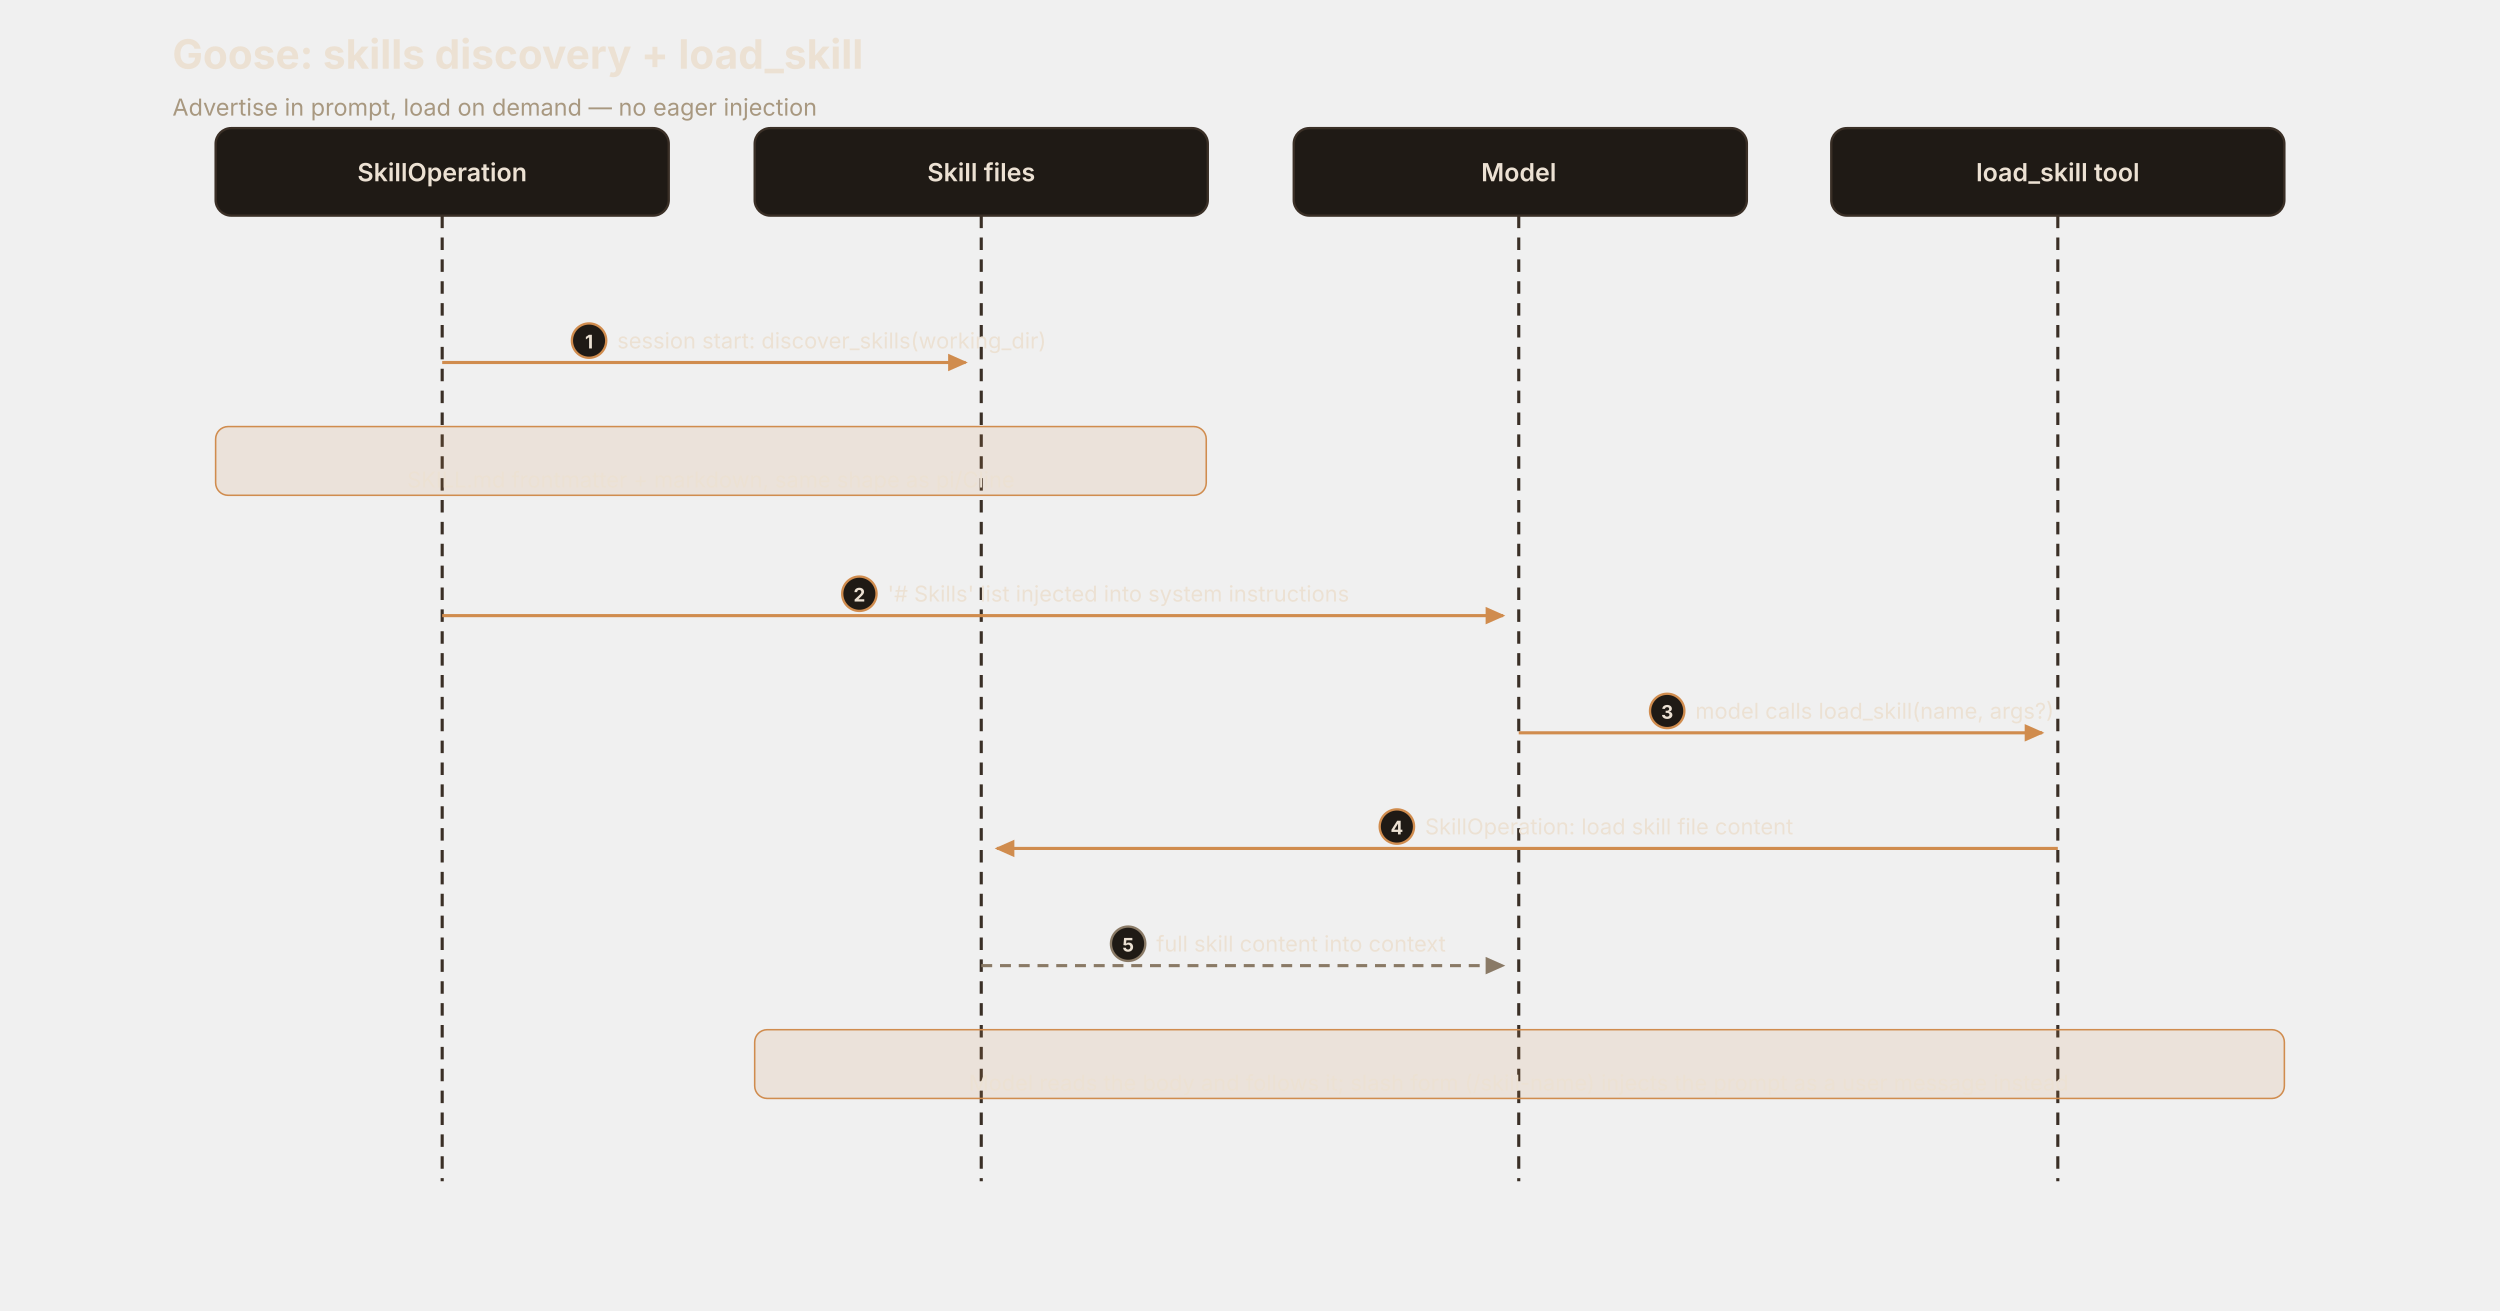
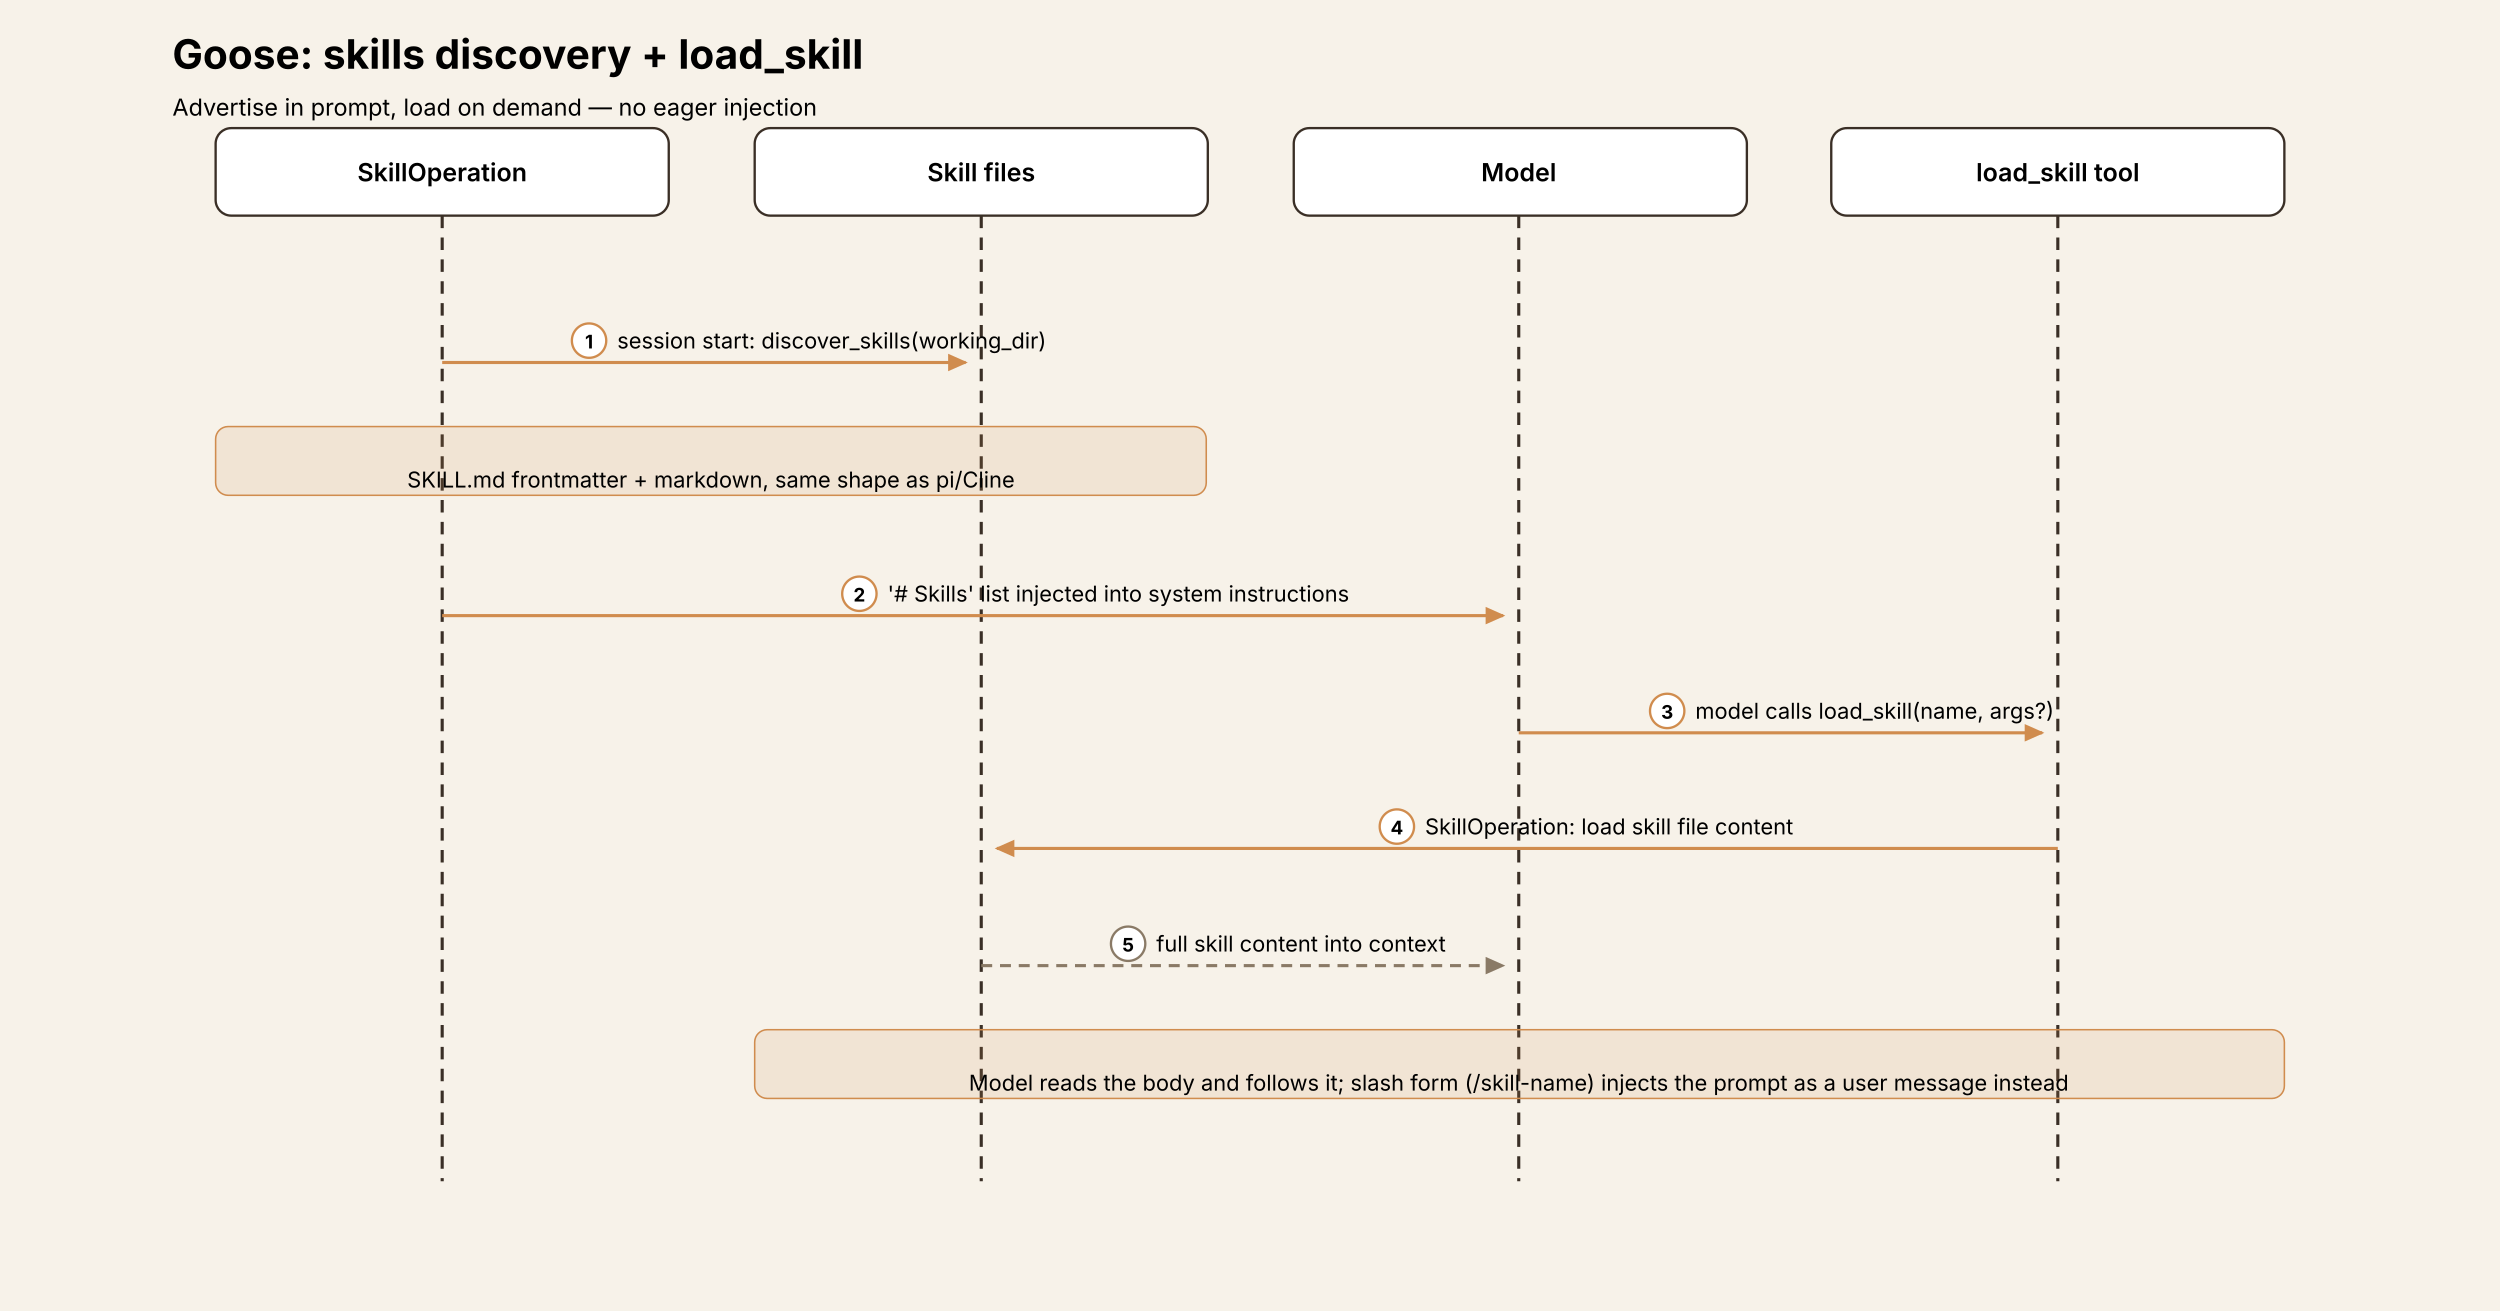
<svg xmlns="http://www.w3.org/2000/svg" viewBox="0 0 1600 839" width="1600" font-family="system-ui, -apple-system, sans-serif">
  <defs>
    <marker id="arrc" viewBox="0 0 10 10" refX="8" refY="5" markerWidth="7" markerHeight="7" orient="auto-start-reverse">
      <path d="M 0 1 L 9 5 L 0 9 z" fill="#d08c4e" />
    </marker>
    <marker id="arrr" viewBox="0 0 10 10" refX="8" refY="5" markerWidth="7" markerHeight="7" orient="auto-start-reverse">
      <path d="M 0 1 L 9 5 L 0 9 z" fill="#8a7a66" />
    </marker>
  </defs>
-   <text x="110.345" y="44" font-size="26" font-weight="700" fill="#ece1d3">Goose: skills discovery + load_skill</text>
-   <text x="110.345" y="74" font-size="15" fill="#a89880">Advertise in prompt, load on demand — no eager injection</text>
+   <rect x="0" y="0" width="1600" height="839" fill="#f7f2e9" />
+   <text x="110.345" y="44" font-size="26" font-weight="700" fill="#000000">Goose: skills discovery + load_skill</text>
+   <text x="110.345" y="74" font-size="15" fill="#000000">Advertise in prompt, load on demand — no eager injection</text>
  <line x1="283" y1="110" x2="283" y2="756" stroke="#3a2f26" stroke-width="2" stroke-dasharray="8 6" />
-   <rect x="138" y="82" width="290" height="56" rx="10" fill="#1f1a15" stroke="#3a2f26" stroke-width="1.5" />
-   <text x="283" y="116" text-anchor="middle" font-size="16" font-weight="600" fill="#ece1d3">SkillOperation</text>
+   <rect x="138" y="82" width="290" height="56" rx="10" fill="#ffffff" stroke="#3a2f26" stroke-width="1.5" />
+   <text x="283" y="116" text-anchor="middle" font-size="16" font-weight="600" fill="#000000">SkillOperation</text>
  <line x1="628" y1="110" x2="628" y2="756" stroke="#3a2f26" stroke-width="2" stroke-dasharray="8 6" />
-   <rect x="483" y="82" width="290" height="56" rx="10" fill="#1f1a15" stroke="#3a2f26" stroke-width="1.5" />
-   <text x="628" y="116" text-anchor="middle" font-size="16" font-weight="600" fill="#ece1d3">Skill files</text>
+   <rect x="483" y="82" width="290" height="56" rx="10" fill="#ffffff" stroke="#3a2f26" stroke-width="1.5" />
+   <text x="628" y="116" text-anchor="middle" font-size="16" font-weight="600" fill="#000000">Skill files</text>
  <line x1="972" y1="110" x2="972" y2="756" stroke="#3a2f26" stroke-width="2" stroke-dasharray="8 6" />
-   <rect x="828" y="82" width="290" height="56" rx="10" fill="#1f1a15" stroke="#3a2f26" stroke-width="1.5" />
-   <text x="972" y="116" text-anchor="middle" font-size="16" font-weight="600" fill="#ece1d3">Model</text>
+   <rect x="828" y="82" width="290" height="56" rx="10" fill="#ffffff" stroke="#3a2f26" stroke-width="1.5" />
+   <text x="972" y="116" text-anchor="middle" font-size="16" font-weight="600" fill="#000000">Model</text>
  <line x1="1317" y1="110" x2="1317" y2="756" stroke="#3a2f26" stroke-width="2" stroke-dasharray="8 6" />
-   <rect x="1172" y="82" width="290" height="56" rx="10" fill="#1f1a15" stroke="#3a2f26" stroke-width="1.5" />
-   <text x="1317" y="116" text-anchor="middle" font-size="16" font-weight="600" fill="#ece1d3">load_skill tool</text>
+   <rect x="1172" y="82" width="290" height="56" rx="10" fill="#ffffff" stroke="#3a2f26" stroke-width="1.5" />
+   <text x="1317" y="116" text-anchor="middle" font-size="16" font-weight="600" fill="#000000">load_skill tool</text>
  <line x1="283" y1="232" x2="618" y2="232" stroke="#d08c4e" stroke-width="2" marker-end="url(#arrc)" />
-   <circle cx="377" cy="218" r="11" fill="#1f1a15" stroke="#d08c4e" stroke-width="1.5" />
-   <text x="377" y="223" text-anchor="middle" font-size="12" font-weight="700" fill="#ece1d3">1</text>
-   <text x="395" y="223" font-size="14" fill="#ece1d3">session start: discover_skills(working_dir)</text>
+   <circle cx="377" cy="218" r="11" fill="#ffffff" stroke="#d08c4e" stroke-width="1.5" />
+   <text x="377" y="223" text-anchor="middle" font-size="12" font-weight="700" fill="#000000">1</text>
+   <text x="395" y="223" font-size="14" fill="#000000">session start: discover_skills(working_dir)</text>
  <rect x="138" y="273" width="634" height="44" rx="8" fill="#d08c4e22" stroke="#d08c4e" stroke-width="1" />
-   <text x="455" y="312" text-anchor="middle" font-size="14" fill="#ece1d3">SKILL.md frontmatter + markdown, same shape as pi/Cline</text>
+   <text x="455" y="312" text-anchor="middle" font-size="14" fill="#000000">SKILL.md frontmatter + markdown, same shape as pi/Cline</text>
  <line x1="283" y1="394" x2="962" y2="394" stroke="#d08c4e" stroke-width="2" marker-end="url(#arrc)" />
-   <circle cx="550" cy="380" r="11" fill="#1f1a15" stroke="#d08c4e" stroke-width="1.5" />
-   <text x="550" y="385" text-anchor="middle" font-size="12" font-weight="700" fill="#ece1d3">2</text>
-   <text x="568" y="385" font-size="14" fill="#ece1d3">'# Skills' list injected into system instructions</text>
+   <circle cx="550" cy="380" r="11" fill="#ffffff" stroke="#d08c4e" stroke-width="1.5" />
+   <text x="550" y="385" text-anchor="middle" font-size="12" font-weight="700" fill="#000000">2</text>
+   <text x="568" y="385" font-size="14" fill="#000000">'# Skills' list injected into system instructions</text>
  <line x1="972" y1="469" x2="1307" y2="469" stroke="#d08c4e" stroke-width="2" marker-end="url(#arrc)" />
-   <circle cx="1067" cy="455" r="11" fill="#1f1a15" stroke="#d08c4e" stroke-width="1.5" />
-   <text x="1067" y="460" text-anchor="middle" font-size="12" font-weight="700" fill="#ece1d3">3</text>
-   <text x="1085" y="460" font-size="14" fill="#ece1d3">model calls load_skill(name, args?)</text>
+   <circle cx="1067" cy="455" r="11" fill="#ffffff" stroke="#d08c4e" stroke-width="1.5" />
+   <text x="1067" y="460" text-anchor="middle" font-size="12" font-weight="700" fill="#000000">3</text>
+   <text x="1085" y="460" font-size="14" fill="#000000">model calls load_skill(name, args?)</text>
  <line x1="1317" y1="543" x2="638" y2="543" stroke="#d08c4e" stroke-width="2" marker-end="url(#arrc)" />
-   <circle cx="894" cy="529" r="11" fill="#1f1a15" stroke="#d08c4e" stroke-width="1.5" />
-   <text x="894" y="534" text-anchor="middle" font-size="12" font-weight="700" fill="#ece1d3">4</text>
-   <text x="912" y="534" font-size="14" fill="#ece1d3">SkillOperation: load skill file content</text>
+   <circle cx="894" cy="529" r="11" fill="#ffffff" stroke="#d08c4e" stroke-width="1.5" />
+   <text x="894" y="534" text-anchor="middle" font-size="12" font-weight="700" fill="#000000">4</text>
+   <text x="912" y="534" font-size="14" fill="#000000">SkillOperation: load skill file content</text>
  <line x1="628" y1="618" x2="962" y2="618" stroke="#8a7a66" stroke-width="2" stroke-dasharray="7 5" marker-end="url(#arrr)" />
-   <circle cx="722" cy="604" r="11" fill="#1f1a15" stroke="#8a7a66" stroke-width="1.5" />
-   <text x="722" y="609" text-anchor="middle" font-size="12" font-weight="700" fill="#ece1d3">5</text>
-   <text x="740" y="609" font-size="14" fill="#ece1d3">full skill content into context</text>
+   <circle cx="722" cy="604" r="11" fill="#ffffff" stroke="#8a7a66" stroke-width="1.5" />
+   <text x="722" y="609" text-anchor="middle" font-size="12" font-weight="700" fill="#000000">5</text>
+   <text x="740" y="609" font-size="14" fill="#000000">full skill content into context</text>
  <rect x="483" y="659" width="979" height="44" rx="8" fill="#d08c4e22" stroke="#d08c4e" stroke-width="1" />
-   <text x="972" y="698" text-anchor="middle" font-size="14" fill="#ece1d3">Model reads the body and follows it; slash form (/skill-name) injects the prompt as a user message instead</text>
+   <text x="972" y="698" text-anchor="middle" font-size="14" fill="#000000">Model reads the body and follows it; slash form (/skill-name) injects the prompt as a user message instead</text>
</svg>
